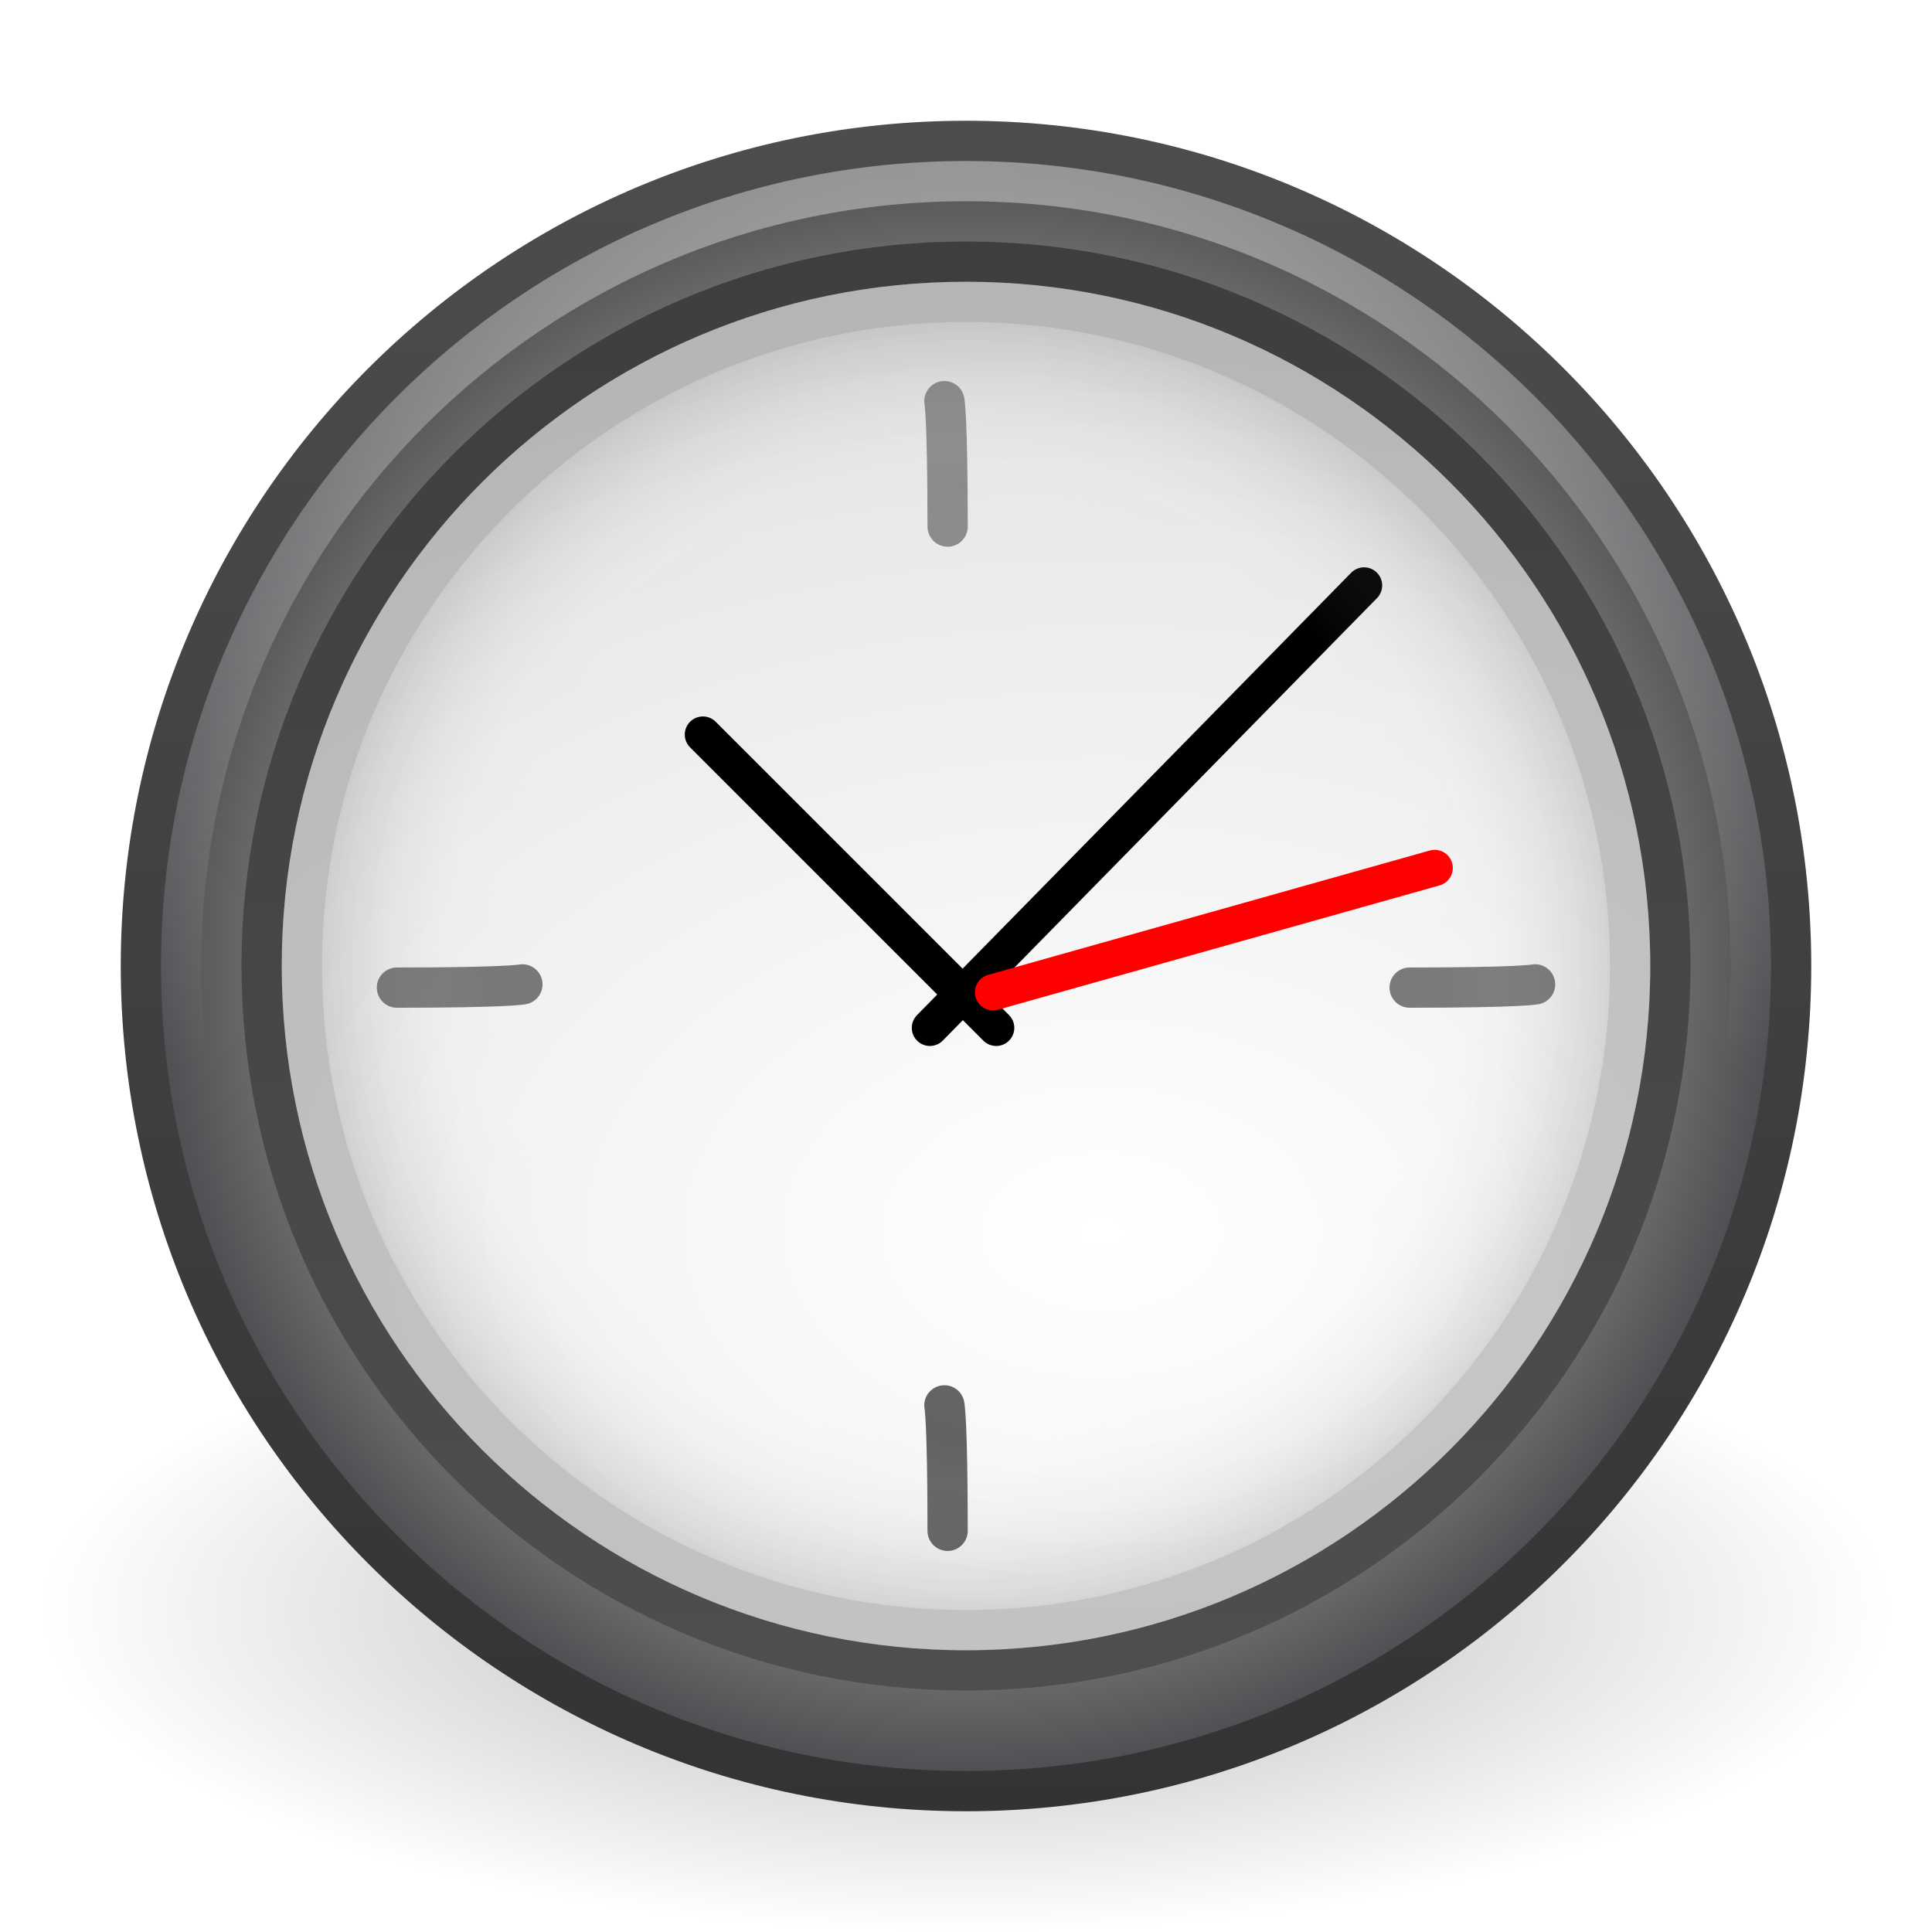
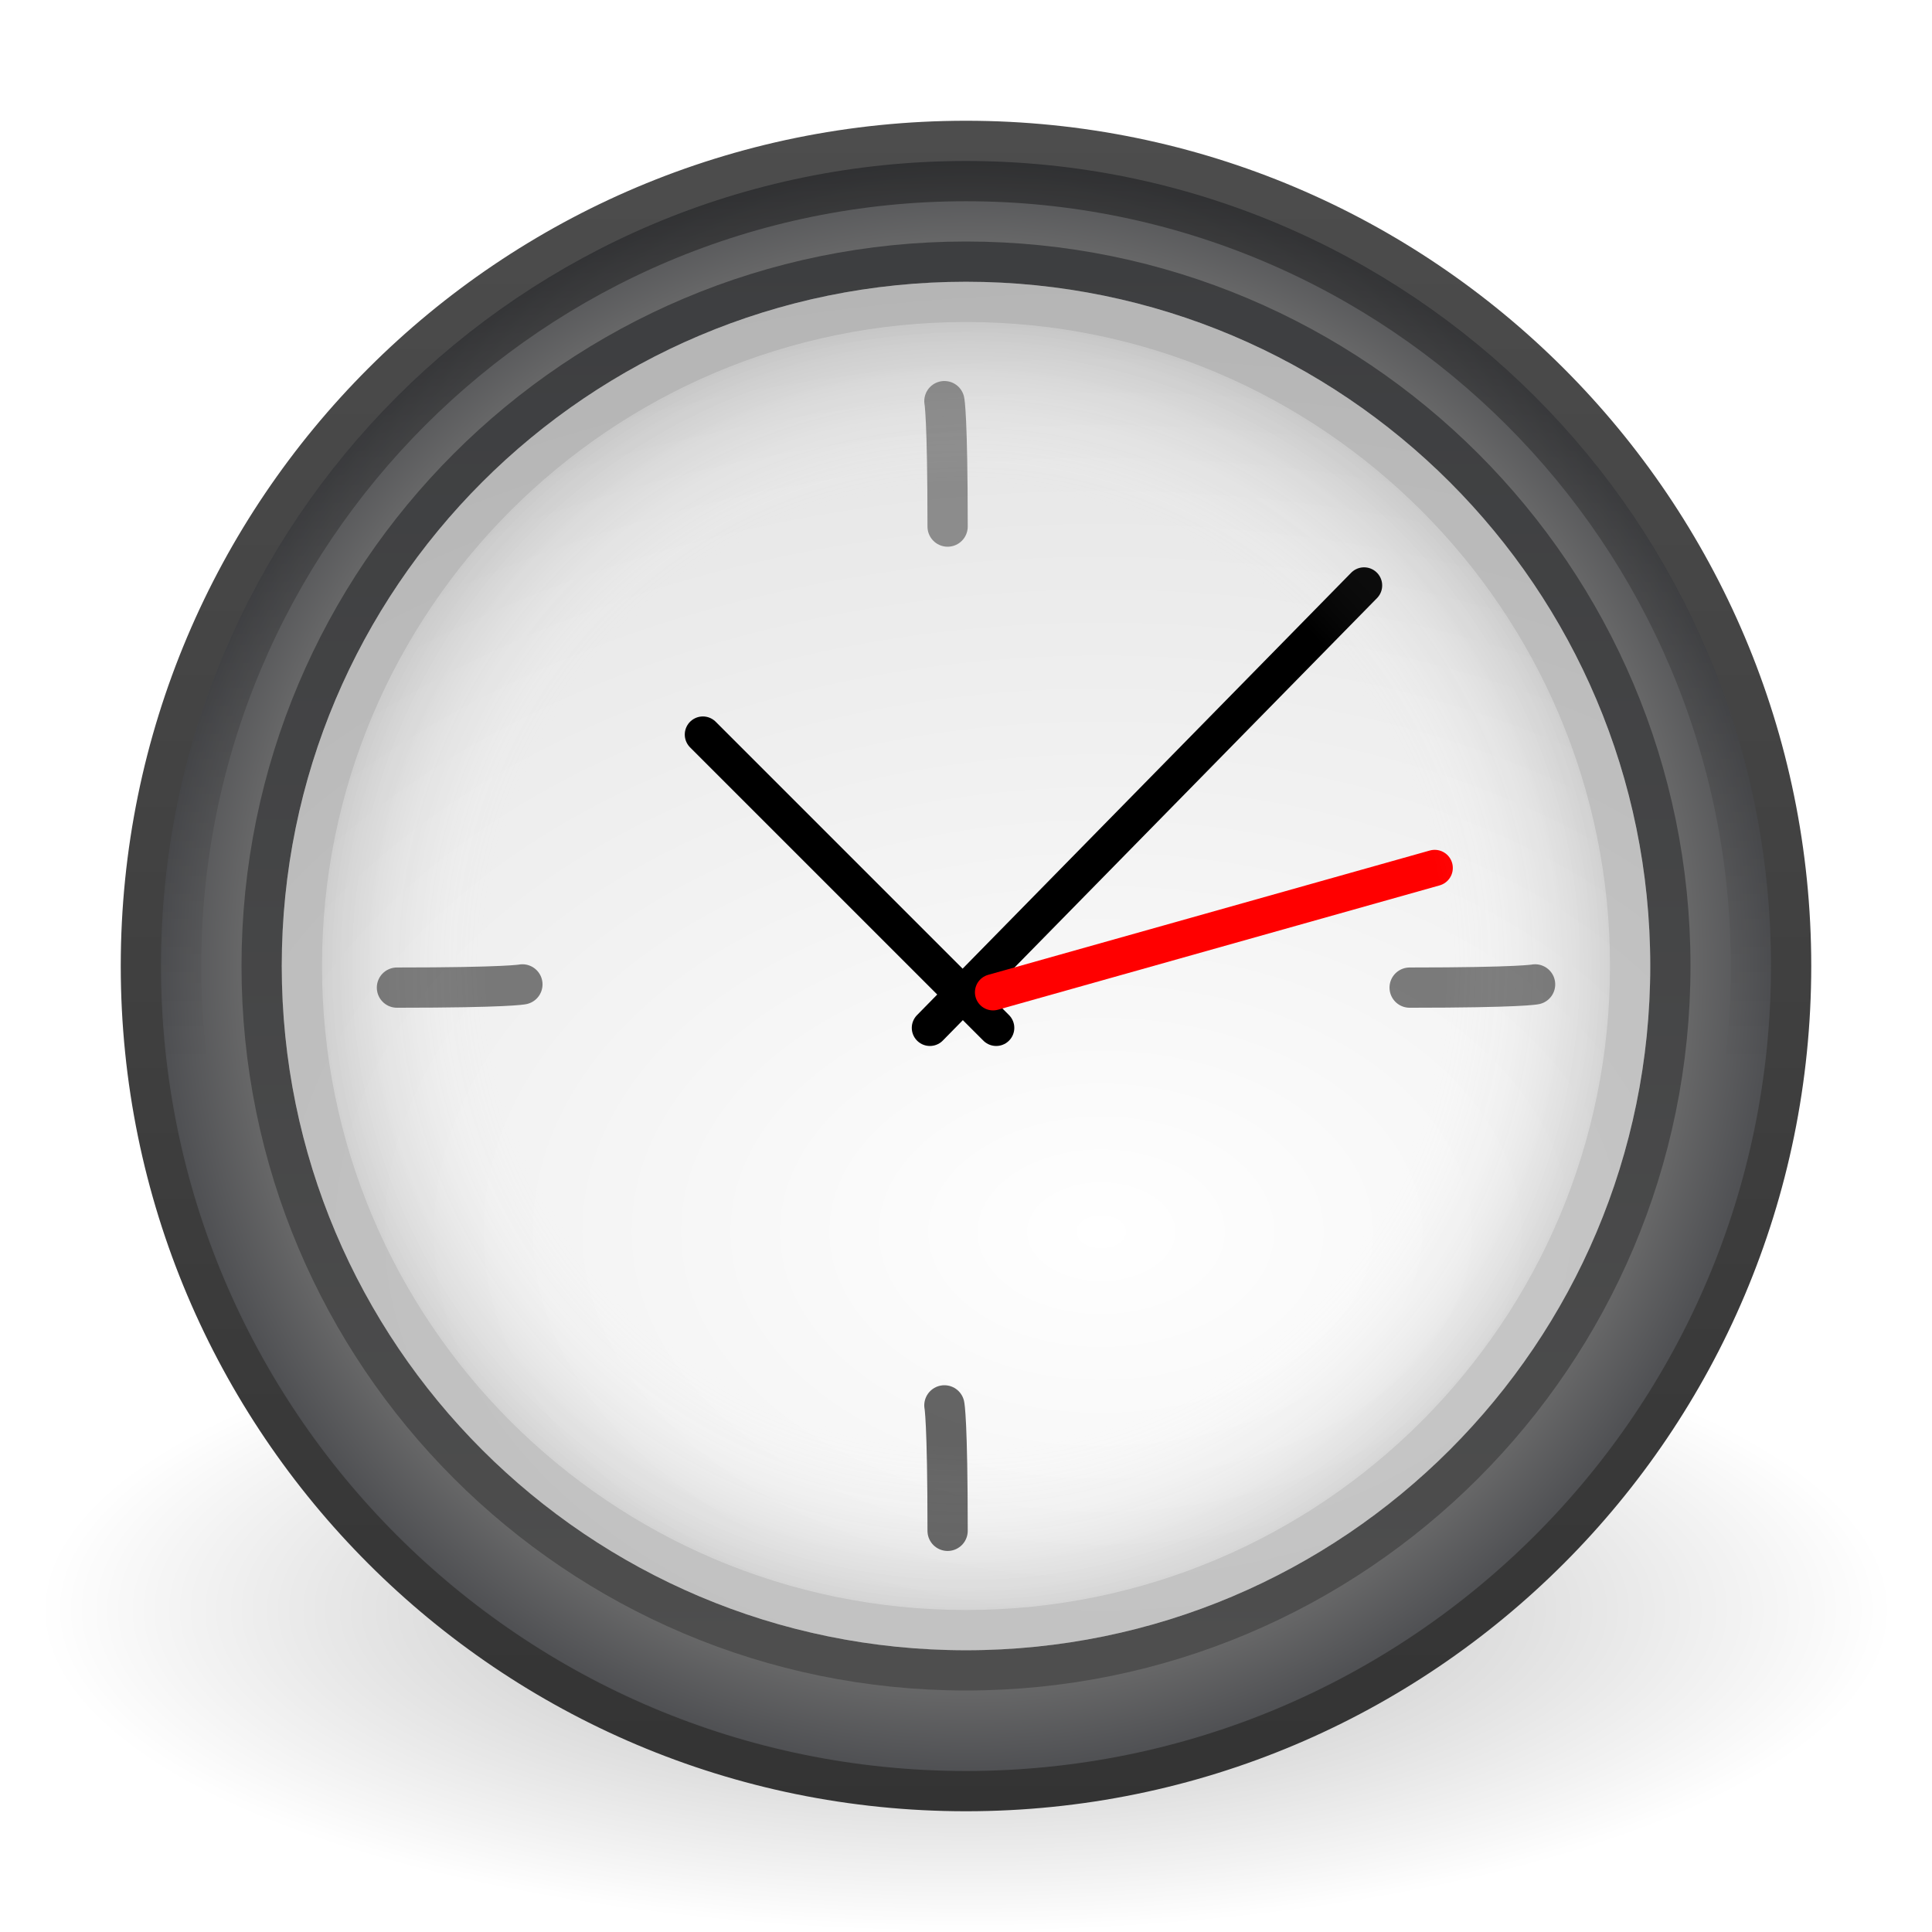
- <svg xmlns="http://www.w3.org/2000/svg" id="svg5555" height="48" width="48" version="1.0">
-   <defs id="defs5557">
-     <radialGradient id="radialGradient3199" gradientUnits="userSpaceOnUse" cy="24" cx="24" r="17">
-       <stop id="stop3303" style="stop-color:#fff;stop-opacity:0" offset="0" />
-       <stop id="stop3309" style="stop-color:#fff;stop-opacity:0" offset="0.7" />
-       <stop id="stop3305" offset="1" />
+ <svg xmlns="http://www.w3.org/2000/svg" height="48" width="48" version="1.1">
+   <defs>
+     <radialGradient id="k" gradientUnits="userSpaceOnUse" cy="24" cx="24" r="17">
+       <stop stop-color="#fff" stop-opacity="0" offset="0" />
+       <stop stop-color="#fff" stop-opacity="0" offset="0.7" />
+       <stop offset="1" />
    </radialGradient>
-     <linearGradient id="linearGradient3201" y2="26.494" gradientUnits="userSpaceOnUse" x2="29.05" gradientTransform="matrix(1 0 0 -1 .000001 48)" y1="7.028" x1="29.05">
-       <stop id="stop3710" offset="0" />
-       <stop id="stop3712" offset="1" />
+     <linearGradient id="h" y2="26.494" gradientUnits="userSpaceOnUse" x2="29.05" gradientTransform="matrix(1,0,0,-1,1e-6,48)" y1="7.028" x1="29.05">
+       <stop offset="0" />
+       <stop offset="1" />
    </linearGradient>
-     <linearGradient id="linearGradient3212" y2="26.091" gradientUnits="userSpaceOnUse" x2="24.398" gradientTransform="translate(-.39768 .39813)" y1="3.602" x1="24.398">
-       <stop id="stop3998" style="stop-color:#fff" offset="0" />
-       <stop id="stop4000" style="stop-color:#fff;stop-opacity:0" offset="1" />
+     <radialGradient id="l" gradientUnits="userSpaceOnUse" cy="12.08" cx="27.412" gradientTransform="matrix(1.7638e-8,1.7731,-2.6591,2.6451e-8,59.48,-17.999)" r="18">
+       <stop stop-color="#fff" offset="0" />
+       <stop stop-color="#d8d8d8" offset="1" />
+     </radialGradient>
+     <linearGradient id="i" y2="40.32" gradientUnits="userSpaceOnUse" x2="29.05" gradientTransform="matrix(1.0606,0,0,1.0606,-1.4545,-1.4545)" y1="7.028" x1="29.05">
+       <stop stop-color="#3d3e40" offset="0" />
+       <stop stop-color="#4e4e4e" offset="1" />
    </linearGradient>
-     <radialGradient id="radialGradient3215" gradientUnits="userSpaceOnUse" cy="12.08" cx="27.412" gradientTransform="matrix(1.7638e-8 1.7731 -2.6591 2.6451e-8 59.48 -17.999)" r="18">
-       <stop id="stop3270" style="stop-color:#fff" offset="0" />
-       <stop id="stop3272" style="stop-color:#d8d8d8" offset="1" />
+     <radialGradient id="m" gradientUnits="userSpaceOnUse" cy="24.003" cx="24.012" gradientTransform="matrix(.95321 0 0 .95321 1.1236 1.1232)" r="21">
+       <stop stop-color="#808080" offset="0" />
+       <stop stop-color="#6d6d6d" offset=".873" />
+       <stop stop-color="#4f5053" offset="1" />
    </radialGradient>
-     <linearGradient id="linearGradient3217" y2="40.32" gradientUnits="userSpaceOnUse" x2="29.05" gradientTransform="matrix(1.0606 0 0 1.0606 -1.4545 -1.4545)" y1="7.028" x1="29.05">
-       <stop id="stop2482" style="stop-color:#3d3e40" offset="0" />
-       <stop id="stop2484" style="stop-color:#4e4e4e" offset="1" />
+     <linearGradient id="j" y2="45.184" gradientUnits="userSpaceOnUse" x2="7.554" y1="3" x1="7.554">
+       <stop stop-color="#4d4d4d" offset="0" />
+       <stop stop-color="#333" offset="1" />
    </linearGradient>
-     <radialGradient id="radialGradient3220" gradientUnits="userSpaceOnUse" cy="24.003" cx="24.012" gradientTransform="matrix(.95321 0 0 .95321 1.1236 1.1232)" r="21">
-       <stop id="stop5026" style="stop-color:#808080" offset="0" />
-       <stop id="stop5028" style="stop-color:#6d6d6d" offset=".873" />
-       <stop id="stop5030" style="stop-color:#4f5053" offset="1" />
+     <radialGradient id="n" gradientUnits="userSpaceOnUse" cy="4.625" cx="62.625" gradientTransform="matrix(2.1647 0 0 .75294 -111.56 36.518)" r="10.625">
+       <stop offset="0" />
+       <stop stop-opacity="0" offset="1" />
    </radialGradient>
-     <linearGradient id="linearGradient3222" y2="45.184" gradientUnits="userSpaceOnUse" x2="7.554" y1="3" x1="7.554">
-       <stop id="stop3229" style="stop-color:#4d4d4d" offset="0" />
-       <stop id="stop3231" style="stop-color:#333" offset="1" />
+     <linearGradient id="g" stop-color="#fff" y2="26.091" gradientUnits="userSpaceOnUse" x2="24.398" gradientTransform="translate(-.39768 .39813)" y1="3.602" x1="24.398">
+       <stop offset="0" />
+       <stop stop-opacity="0" offset="1" />
    </linearGradient>
-     <radialGradient id="radialGradient3225" gradientUnits="userSpaceOnUse" cy="4.625" cx="62.625" gradientTransform="matrix(2.1647 0 0 .75294 -111.56 36.518)" r="10.625">
-       <stop id="stop8840" offset="0" />
-       <stop id="stop8842" style="stop-opacity:0" offset="1" />
-     </radialGradient>
  </defs>
-   <path id="path8836" style="opacity:.3;fill-rule:evenodd;fill:url(#radialGradient3225)" d="m47 40c0 4.418-10.297 8-23 8s-23-3.582-23-8 10.297-8 23-8 23 3.582 23 8z" />
-   <path id="path6495" style="stroke:url(#linearGradient3222);fill:url(#radialGradient3220)" d="m44.5 23.999c0 11.322-9.179 20.501-20.5 20.501-11.322 0-20.5-9.179-20.5-20.501 0-11.321 9.178-20.499 20.5-20.499 11.321 0 20.5 9.178 20.5 20.499z" />
-   <path id="path3215" style="stroke:url(#linearGradient3217);fill:url(#radialGradient3215)" d="m41.5 23.999c0 9.665-7.836 17.501-17.5 17.501-9.665 0-17.5-7.835-17.5-17.501 0-9.665 7.835-17.499 17.5-17.499 9.664 0 17.5 7.835 17.5 17.499z" />
-   <path id="path3222" style="opacity:.4;stroke:url(#linearGradient3212);fill:none" d="m43.5 23.999c0 10.77-8.731 19.501-19.5 19.501-10.77 0-19.5-8.731-19.5-19.501 0-10.769 8.731-19.499 19.5-19.499s19.5 8.73 19.5 19.499z" />
-   <path id="path2291" style="opacity:.5;stroke:#000;stroke-linecap:round;fill:none" d="m9.862 24.537c2.766 0 3.117-0.08 3.117-0.08" />
-   <path id="path2296" style="opacity:.5;stroke:#000;stroke-linecap:round;fill:none" d="m35.022 24.537c2.766 0 3.117-0.08 3.117-0.08" />
-   <path id="path2306" style="opacity:.6;stroke:#000;stroke-linecap:round;fill:none" d="m23.543 38.033c0-2.766-0.08-3.117-0.08-3.117" />
-   <path id="path2308" style="opacity:.4;stroke:#000;stroke-linecap:round;fill:none" d="m23.543 13.083c0-2.766-0.08-3.117-0.08-3.117" />
-   <path id="path2312" style="stroke:#000;stroke-linecap:round;stroke-width:0.9;fill:none" d="m23.103 25.537 10.787-10.992" />
-   <path id="path2314" style="stroke:#000;stroke-linecap:round;stroke-width:0.9;fill:none" d="m24.75 25.537-7.287-7.287" />
-   <path id="path2316" style="fill-rule:evenodd;stroke:#f00;stroke-linecap:round;stroke-width:0.9;fill:#f00" d="m24.672 24.653 10.973-3.089" />
-   <path id="path3215-4" style="opacity:.2;stroke:url(#linearGradient3201);fill:url(#radialGradient3199)" d="m40.5 24.001c0-9.113-7.388-16.501-16.5-16.501-9.113 0-16.5 7.388-16.5 16.501 0 9.112 7.387 16.499 16.5 16.499 9.112 0 16.5-7.387 16.5-16.499z" />
+   <path opacity=".3" d="m47 40c0 4.418-10.297 8-23 8s-23-3.582-23-8 10.297-8 23-8 23 3.582 23 8z" fill-rule="evenodd" fill="url(#n)" />
+   <path d="m44.5 23.999c0 11.322-9.179 20.501-20.5 20.501-11.322 0-20.5-9.179-20.5-20.501 0-11.321 9.178-20.499 20.5-20.499 11.321 0 20.5 9.178 20.5 20.499z" stroke="url(#j)" fill="url(#m)" />
+   <path d="m41.5 23.999c0 9.665-7.836 17.501-17.5 17.501-9.665 0-17.5-7.835-17.5-17.501 0-9.665 7.835-17.499 17.5-17.499 9.664 0 17.5 7.835 17.5 17.499z" stroke="url(#i)" fill="url(#l)" />
+   <g fill="none">
+     <path opacity=".4" d="m43.5 23.999c0 10.77-8.731 19.501-19.5 19.501-10.77 0-19.5-8.731-19.5-19.501 0-10.769 8.731-19.499 19.5-19.499s19.5 8.73 19.5 19.499z" stroke="url(#g)" />
+     <g stroke="#000" stroke-linecap="round">
+       <path opacity=".5" d="m9.862 24.537c2.766 0 3.117-0.08 3.117-0.08" />
+       <path opacity=".5" d="m35.022 24.537c2.766 0 3.117-0.08 3.117-0.08" />
+       <path opacity=".6" d="m23.543 38.033c0-2.766-0.08-3.117-0.08-3.117" />
+       <path opacity=".4" d="m23.543 13.083c0-2.766-0.08-3.117-0.08-3.117" />
+       <g stroke-width="0.9">
+         <path d="m23.103 25.537 10.787-10.992" />
+         <path d="m24.75 25.537-7.287-7.287" />
+       </g>
+     </g>
+   </g>
+   <path d="m24.672 24.653 10.973-3.089" fill-rule="evenodd" stroke="#f00" stroke-linecap="round" stroke-width="0.9" fill="#f00" />
+   <path opacity=".2" d="m40.5 24.001c0-9.113-7.388-16.501-16.5-16.501-9.113 0-16.5 7.388-16.5 16.501 0 9.112 7.387 16.499 16.5 16.499 9.112 0 16.5-7.387 16.5-16.499z" stroke="url(#h)" fill="url(#k)" />
</svg>
